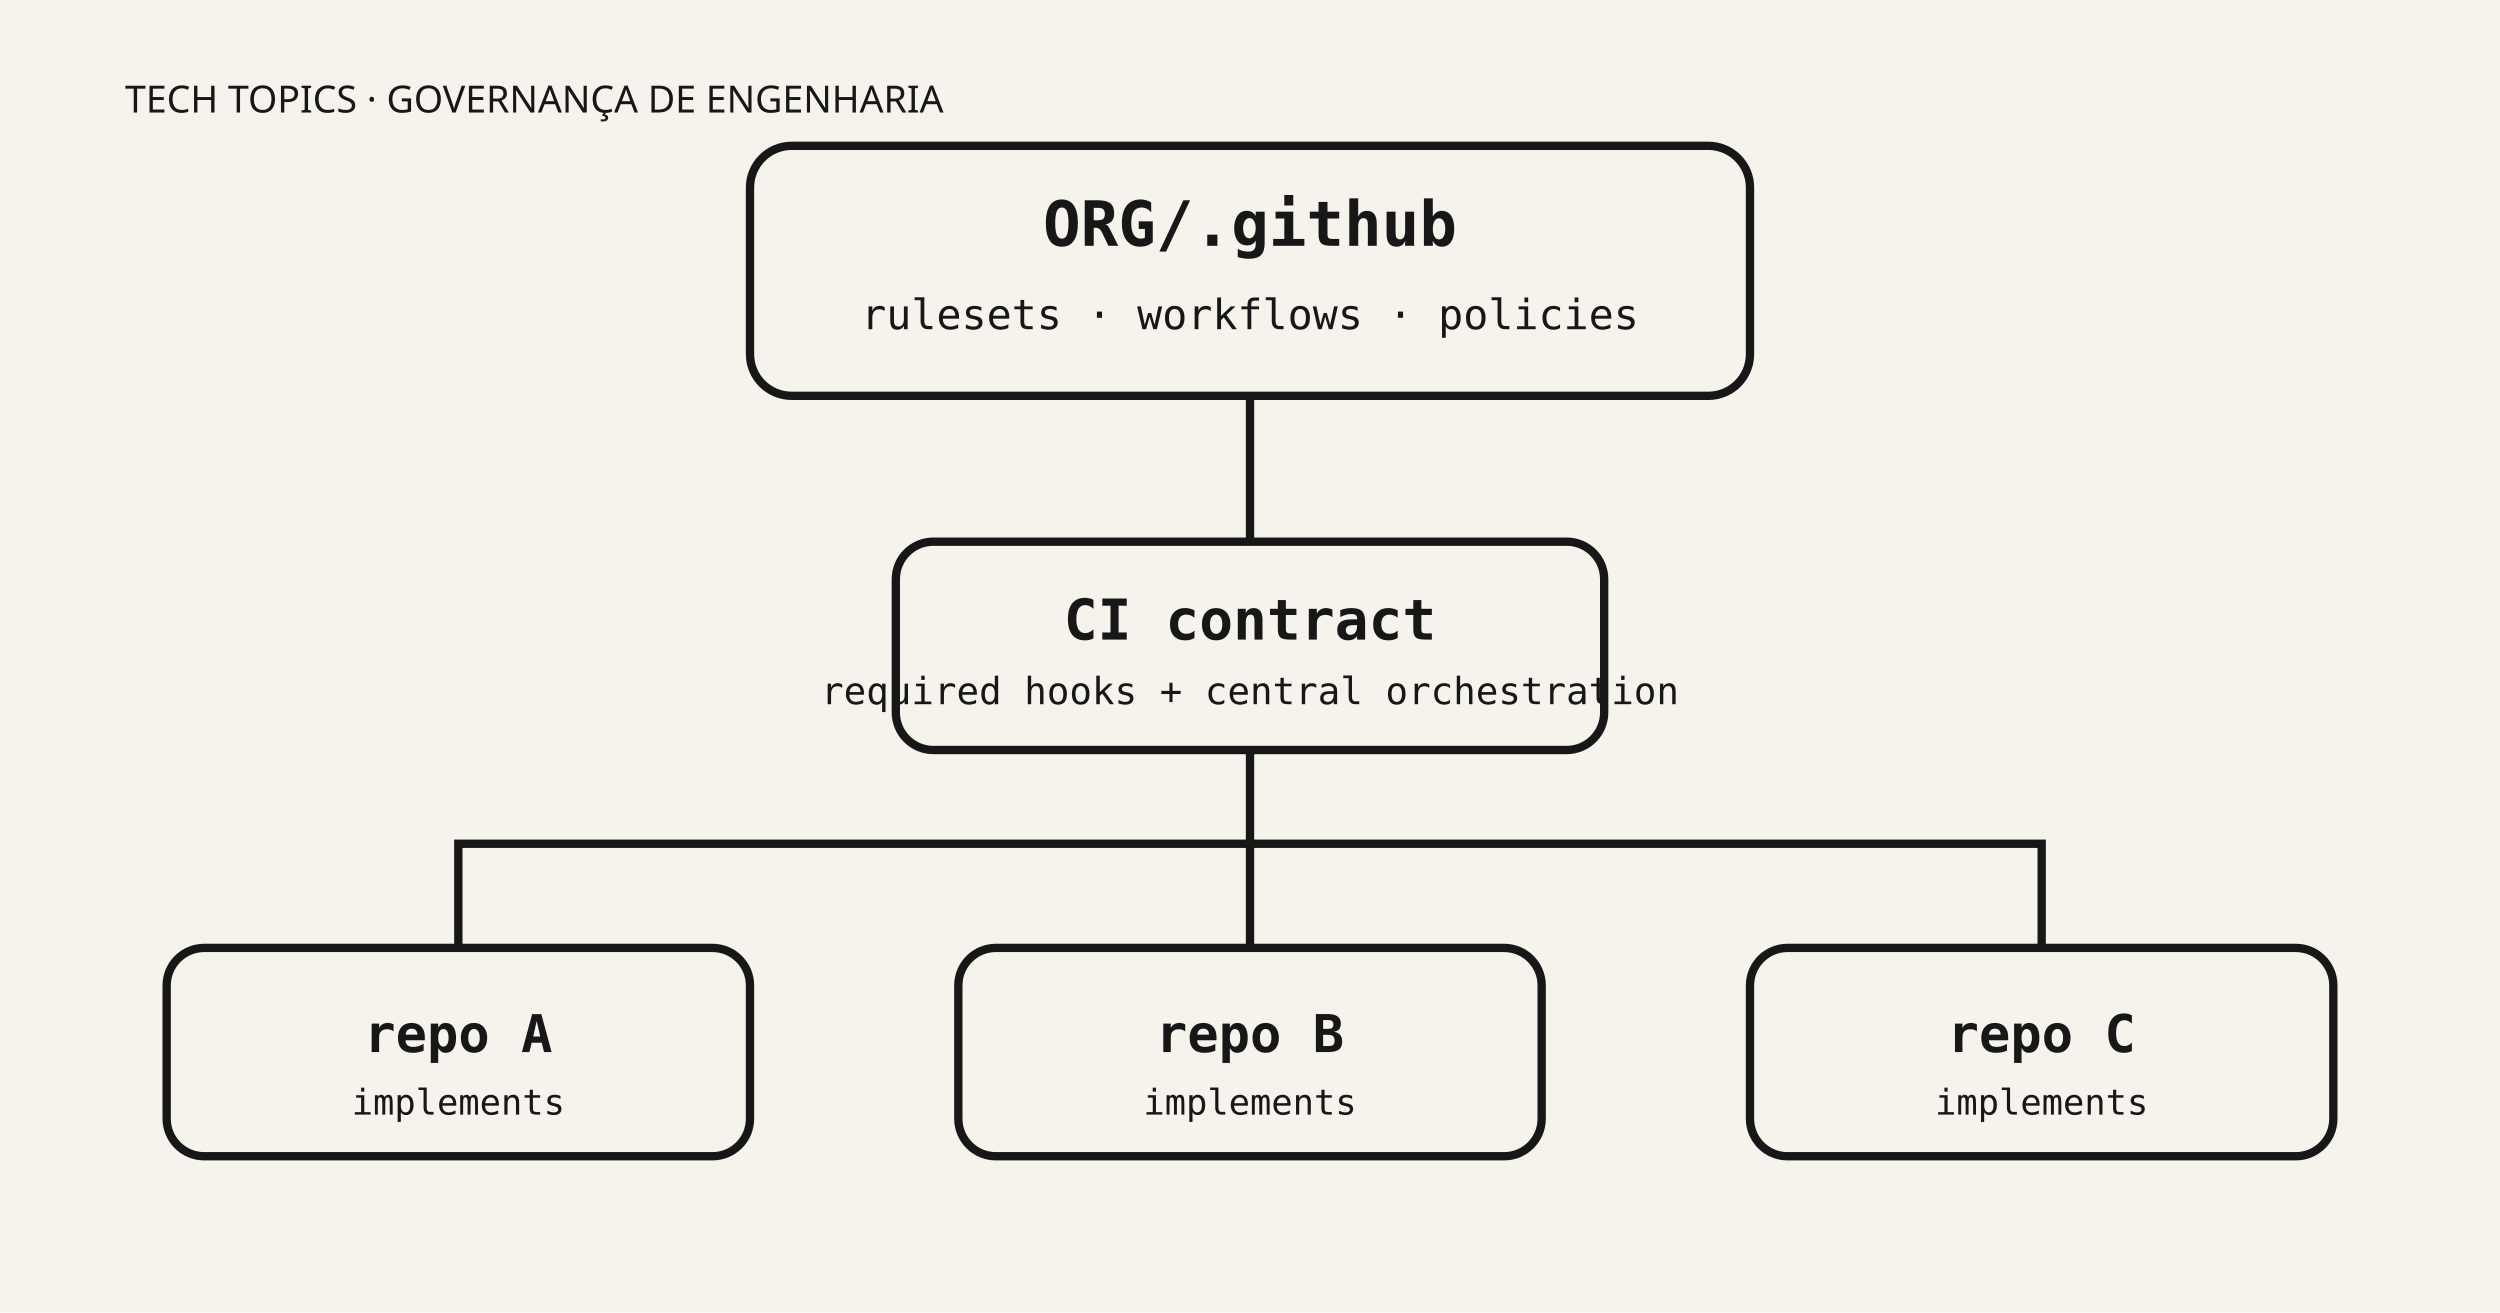
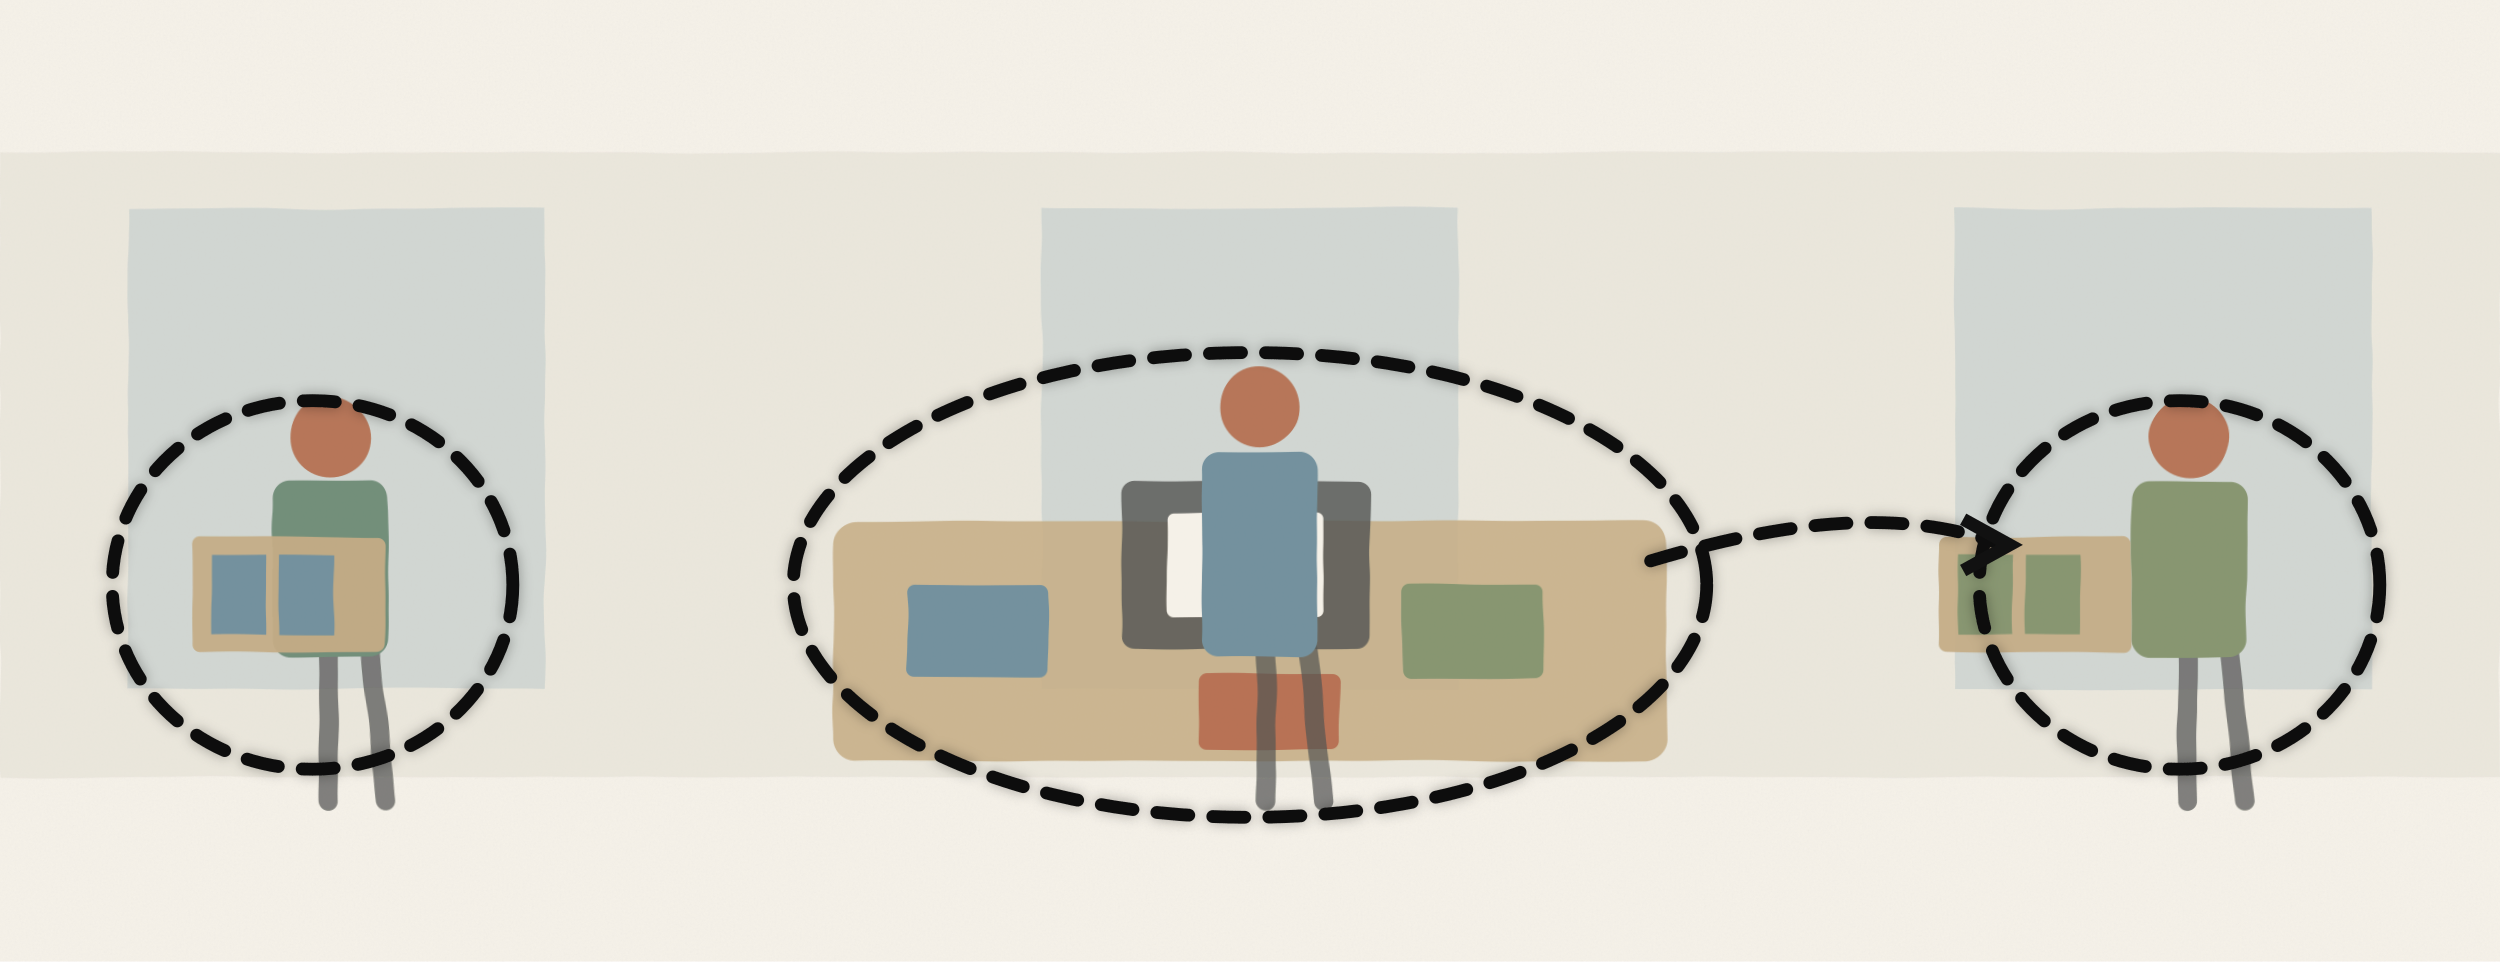
- <svg xmlns="http://www.w3.org/2000/svg" width="1200" height="630" viewBox="0 0 1200 630" role="img" aria-labelledby="title desc">
-   <rect width="1200" height="630" fill="#f6f3ed" />
-   <g fill="none" stroke="#171717" stroke-width="4">
-     <rect x="360" y="70" width="480" height="120" rx="20" />
-     <rect x="430" y="260" width="340" height="100" rx="18" />
-     <rect x="80" y="455" width="280" height="100" rx="18" />
-     <rect x="460" y="455" width="280" height="100" rx="18" />
-     <rect x="840" y="455" width="280" height="100" rx="18" />
-     <path d="M600 190v70" />
-     <path d="M600 360v45" />
-     <path d="M600 405H220v50" />
-     <path d="M600 405v50" />
-     <path d="M600 405h380v50" />
+ <svg xmlns="http://www.w3.org/2000/svg" viewBox="0 0 1560 600" role="img" aria-labelledby="title desc">
+   <defs>
+     <filter id="paper">
+       <feTurbulence type="fractalNoise" baseFrequency=".7" numOctaves="4" seed="71" result="n" />
+       <feColorMatrix in="n" type="saturate" values="0" />
+       <feComponentTransfer>
+         <feFuncA type="table" tableValues="0 .08" />
+       </feComponentTransfer>
+     </filter>
+     <filter id="wc" x="-10%" y="-10%" width="120%" height="120%">
+       <feTurbulence type="fractalNoise" baseFrequency=".012 .025" numOctaves="2" seed="74" result="noise" />
+       <feDisplacementMap in="SourceGraphic" in2="noise" scale="3" />
+       <feGaussianBlur stdDeviation=".35" />
+     </filter>
+     <filter id="ink" x="-20%" y="-20%" width="140%" height="140%">
+       <feGaussianBlur in="SourceAlpha" stdDeviation="4" result="b" />
+       <feComponentTransfer in="b" result="s">
+         <feFuncA type="linear" slope=".32" />
+       </feComponentTransfer>
+       <feMerge>
+         <feMergeNode in="s" />
+         <feMergeNode in="SourceGraphic" />
+       </feMerge>
+     </filter>
+   </defs>
+   <rect width="1560" height="600" fill="#f5f1e8" />
+   <rect width="1560" height="600" filter="url(#paper)" opacity=".6" />
+   <g filter="url(#wc)" opacity=".96">
+     <rect x="0" y="95" width="1560" height="390" fill="#e2ded3" opacity=".62" />
+     <g fill="#a5b9c0" opacity=".38">
+       <rect x="80" y="130" width="260" height="300" />
+       <rect x="650" y="130" width="260" height="300" />
+       <rect x="1220" y="130" width="260" height="300" />
+     </g>
+     <rect x="520" y="325" width="520" height="150" rx="14" fill="#c3a87d" opacity=".82" />
+     <rect x="700" y="300" width="155" height="105" rx="8" fill="#4f514e" opacity=".82" />
+     <rect x="728" y="320" width="98" height="65" rx="4" fill="#f5f1e8" />
+     <g>
+       <rect x="566" y="365" width="88" height="58" rx="5" fill="#6e8e9b" />
+       <rect x="875" y="365" width="88" height="58" rx="5" fill="#83936c" />
+       <rect x="748" y="420" width="88" height="48" rx="5" fill="#b56d4f" />
+     </g>
+     <g stroke="#4f514e" stroke-width="12" stroke-linecap="round" opacity=".72">
+       <path d="M205 405v95m26-95 10 95M790 405v95m26-95 10 95M1365 405v95m26-95 10 95" />
+     </g>
+     <g>
+       <rect x="170" y="300" width="72" height="110" rx="11" fill="#6d8b76" />
+       <circle cx="206" cy="273" r="25" fill="#b47152" />
+       <rect x="750" y="282" width="72" height="128" rx="11" fill="#6e8e9b" />
+       <circle cx="786" cy="254" r="25" fill="#b47152" />
+       <rect x="1330" y="300" width="72" height="110" rx="11" fill="#83936c" />
+       <circle cx="1366" cy="273" r="25" fill="#b47152" />
+     </g>
+     <g fill="#c2aa82" opacity=".94">
+       <rect x="120" y="335" width="120" height="72" rx="5" />
+       <rect x="1210" y="335" width="120" height="72" rx="5" />
+     </g>
+     <g fill="#6e8e9b">
+       <rect x="132" y="346" width="34" height="50" />
+       <rect x="174" y="346" width="34" height="50" />
+     </g>
+     <g fill="#83936c">
+       <rect x="1222" y="346" width="34" height="50" />
+       <rect x="1264" y="346" width="34" height="50" />
+     </g>
  </g>
-   <g font-family="ui-monospace, SFMono-Regular, Menlo, Consolas, monospace" fill="#171717" text-anchor="middle">
-     <text x="600" y="118" font-size="30" font-weight="700">ORG/.github</text>
-     <text x="600" y="158" font-size="20">rulesets · workflows · policies</text>
-     <text x="600" y="307" font-size="27" font-weight="700">CI contract</text>
-     <text x="600" y="338" font-size="18">required hooks + central orchestration</text>
-     <text x="220" y="505" font-size="25" font-weight="700">repo A</text>
-     <text x="220" y="535" font-size="17">implements</text>
-     <text x="600" y="505" font-size="25" font-weight="700">repo B</text>
-     <text x="600" y="535" font-size="17">implements</text>
-     <text x="980" y="505" font-size="25" font-weight="700">repo C</text>
-     <text x="980" y="535" font-size="17">implements</text>
+   <g fill="none" stroke="#111" stroke-width="8" stroke-dasharray="20 15" stroke-linecap="round" filter="url(#ink)">
+     <ellipse cx="780" cy="365" rx="285" ry="145" />
+     <ellipse cx="195" cy="365" rx="125" ry="115" />
+     <ellipse cx="1360" cy="365" rx="125" ry="115" />
+     <path d="M1030 350C1130 320 1195 320 1250 340" />
  </g>
-   <text x="60" y="54" font-family="system-ui, sans-serif" font-size="18" fill="#171717">TECH TOPICS · GOVERNANÇA DE ENGENHARIA</text>
+   <path d="M1225 324l29 16-29 16" fill="none" stroke="#111" stroke-width="8" />
</svg>
